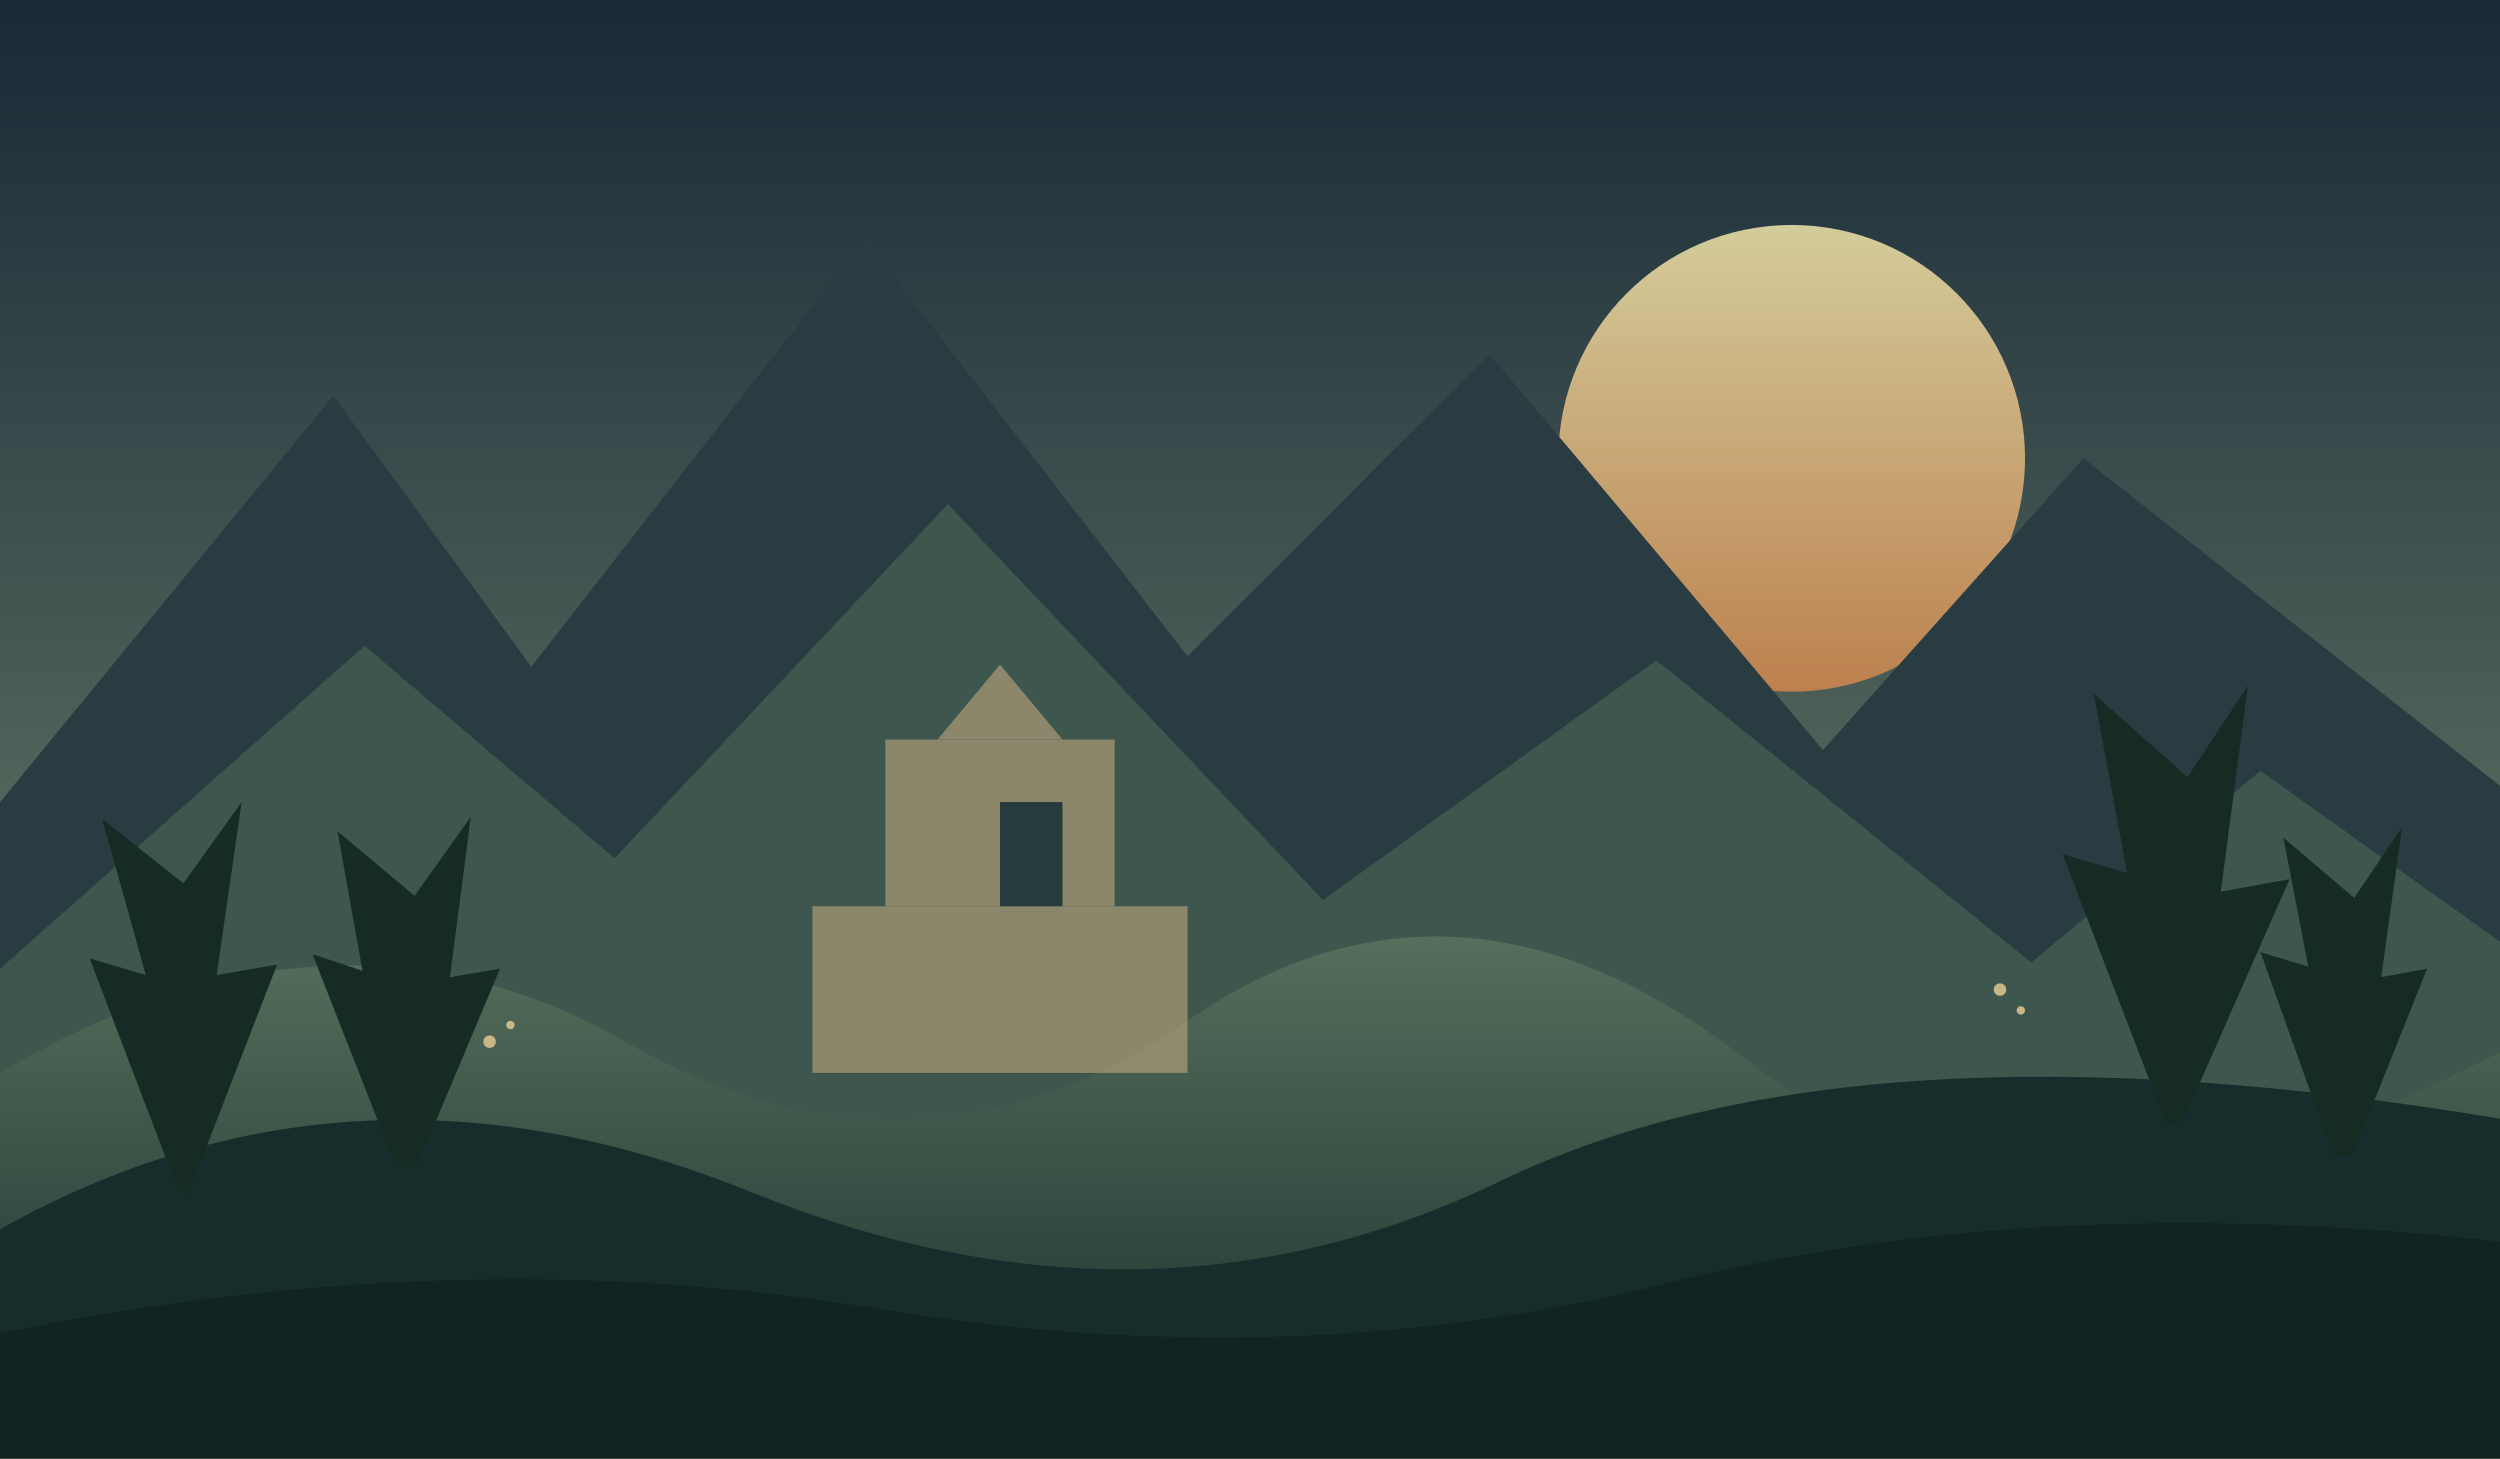
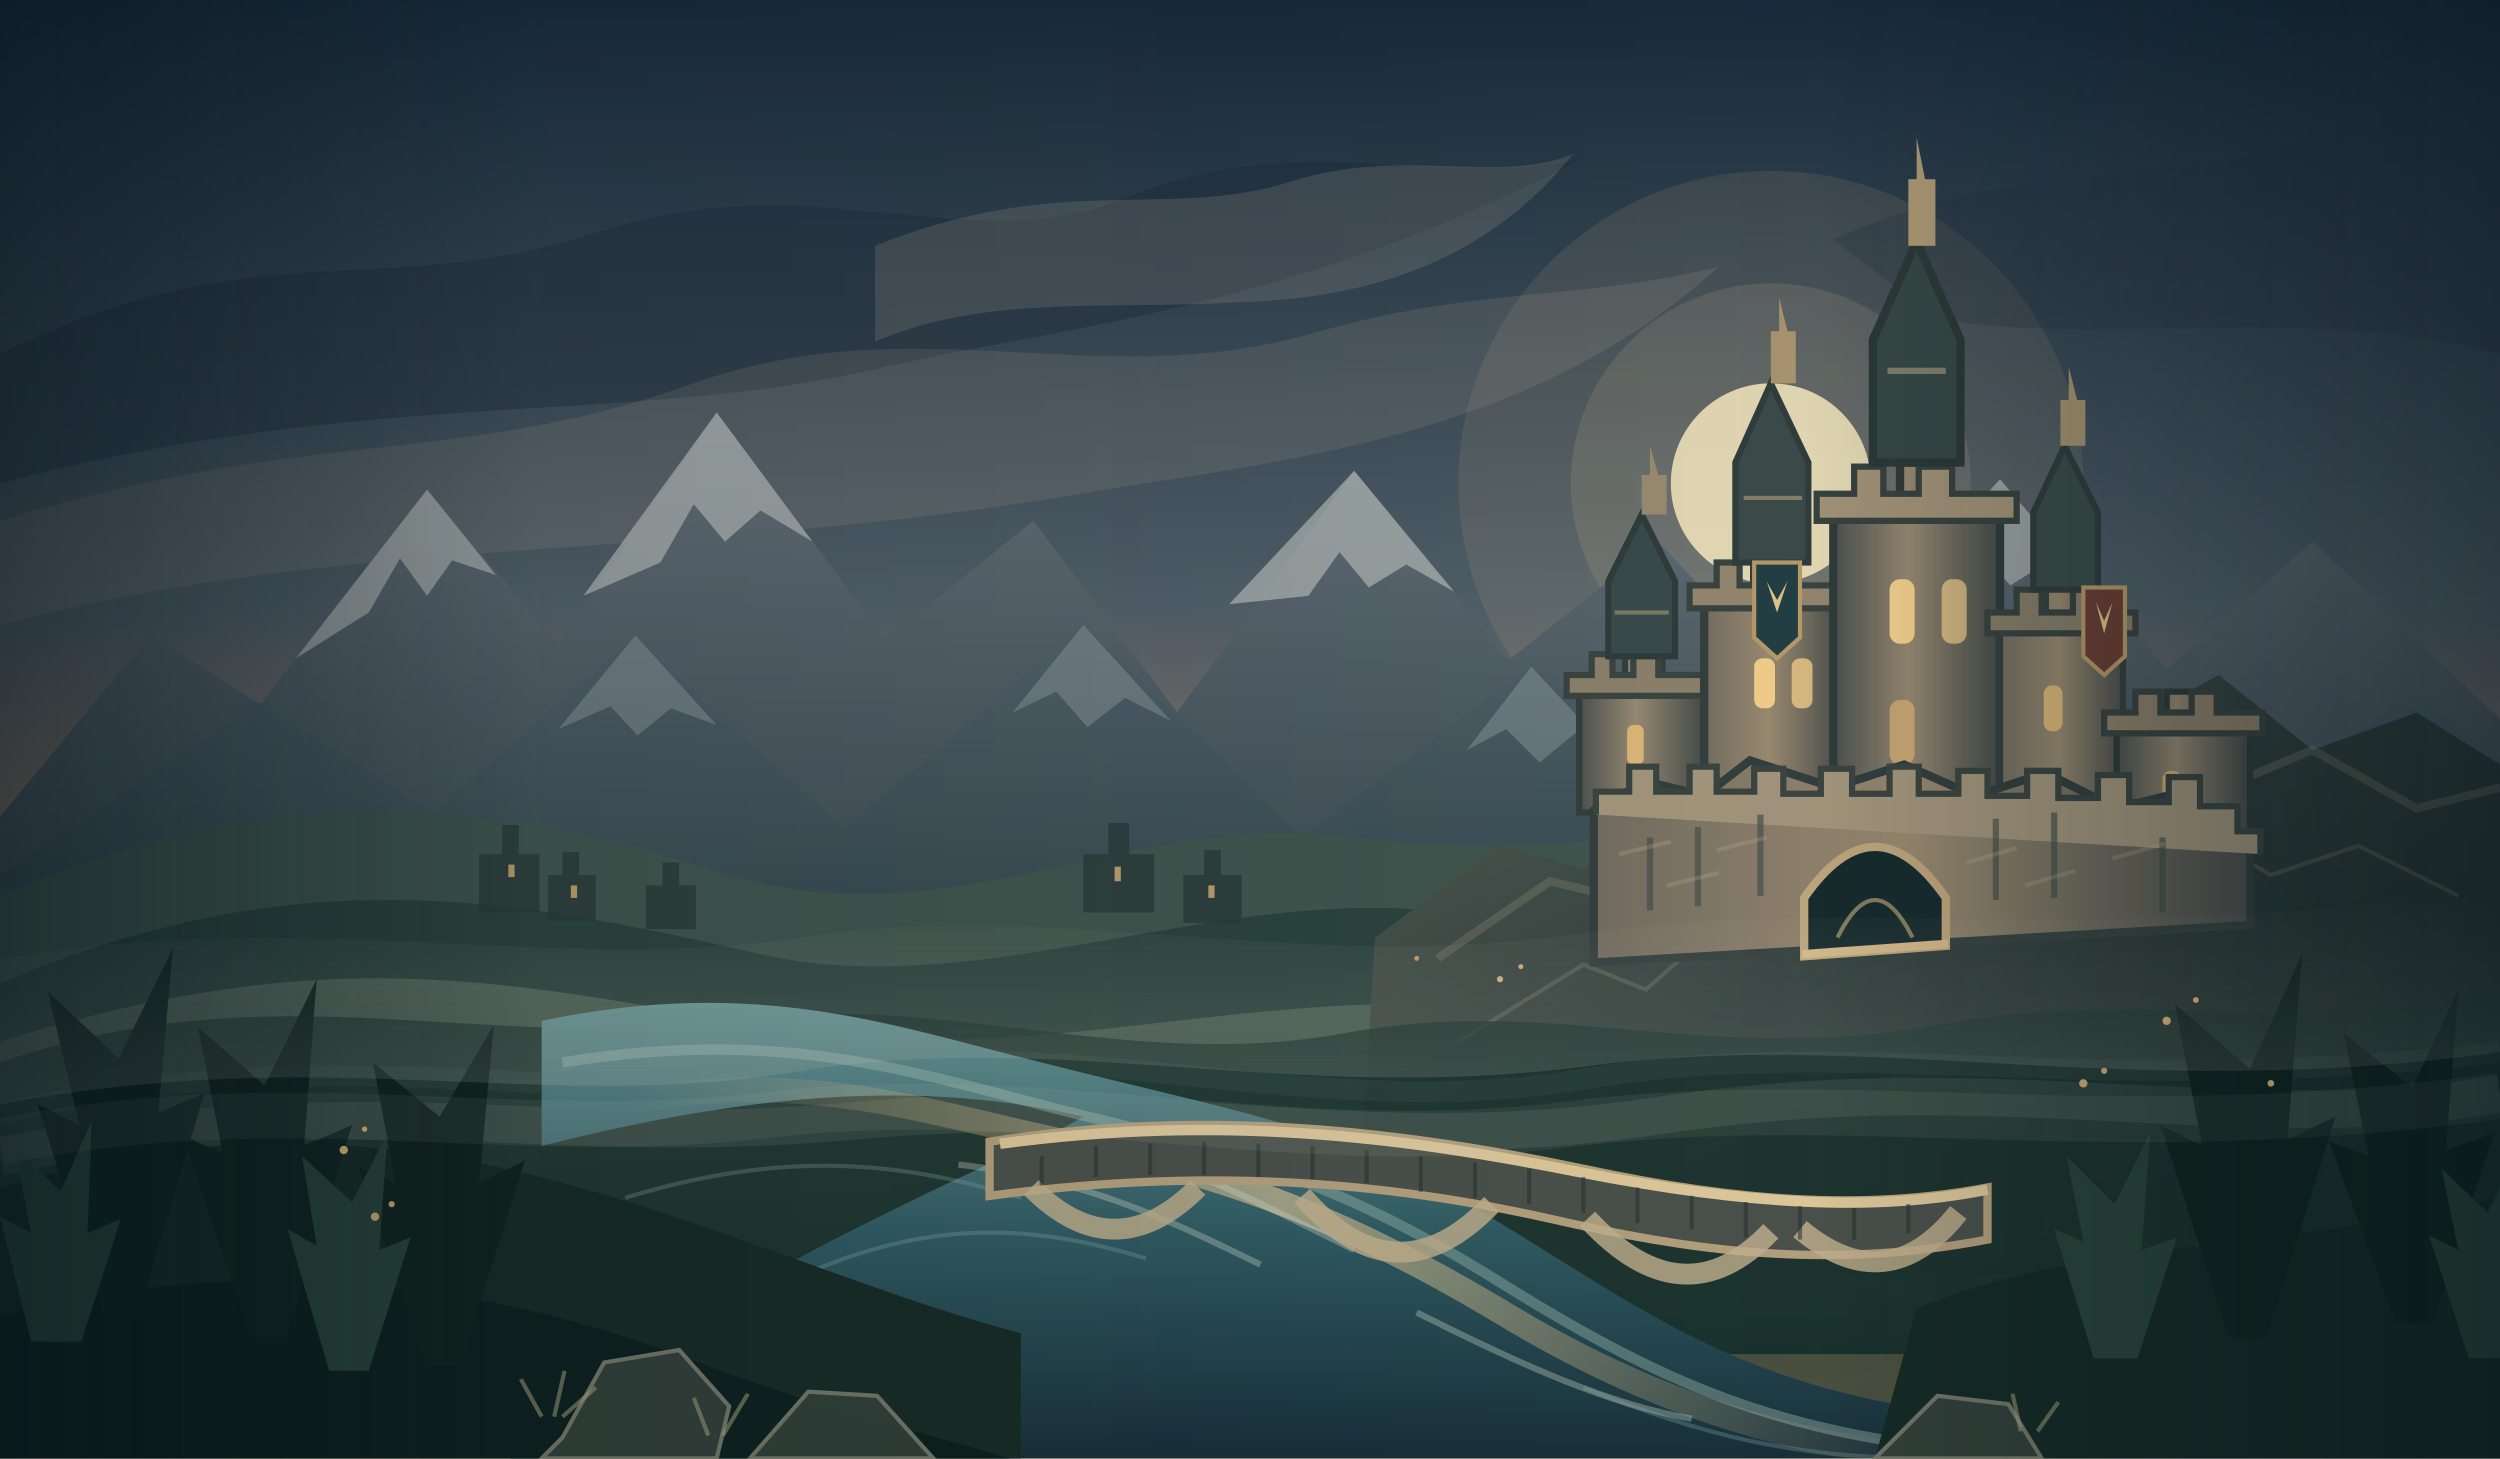
<svg xmlns="http://www.w3.org/2000/svg" width="1200" height="700" viewBox="0 0 1200 700">
  <defs>
-     <linearGradient id="sky" x2="0" y2="1">
-       <stop stop-color="#172a36" />
-       <stop offset=".55" stop-color="#53645b" />
-       <stop offset="1" stop-color="#c08a58" />
+     <linearGradient id="sky" x1="0" y1="0" x2="0" y2="1">
+       <stop offset="0" stop-color="#182a3a" />
+       <stop offset=".42" stop-color="#53616a" />
+       <stop offset=".72" stop-color="#bd8661" />
+       <stop offset="1" stop-color="#e2b27b" />
    </linearGradient>
-     <linearGradient id="sun" x2="0" y2="1">
-       <stop stop-color="#fff0b2" />
-       <stop offset="1" stop-color="#d88a4c" />
+     <linearGradient id="distant" x1="0" y1="0" x2="0" y2="1">
+       <stop offset="0" stop-color="#65717a" />
+       <stop offset="1" stop-color="#34434a" />
    </linearGradient>
-     <linearGradient id="hill" x2="0" y2="1">
-       <stop stop-color="#566e5c" />
-       <stop offset="1" stop-color="#172e2c" />
+     <linearGradient id="mountain" x1="0" y1="0" x2="0" y2="1">
+       <stop offset="0" stop-color="#52616a" />
+       <stop offset="1" stop-color="#263b40" />
+     </linearGradient>
+     <linearGradient id="ridge" x1="0" y1="0" x2="0" y2="1">
+       <stop offset="0" stop-color="#506557" />
+       <stop offset="1" stop-color="#182e2b" />
+     </linearGradient>
+     <linearGradient id="cliff" x1="0" y1="0" x2="1" y2="1">
+       <stop offset="0" stop-color="#5b625b" />
+       <stop offset=".45" stop-color="#303e3b" />
+       <stop offset="1" stop-color="#172724" />
+     </linearGradient>
+     <linearGradient id="stone" x1="0" y1="0" x2="1" y2="0">
+       <stop offset="0" stop-color="#746d61" />
+       <stop offset=".48" stop-color="#9b8b70" />
+       <stop offset="1" stop-color="#4e514d" />
+     </linearGradient>
+     <linearGradient id="tower" x1="0" y1="0" x2="1" y2="0">
+       <stop offset="0" stop-color="#4c514e" />
+       <stop offset=".45" stop-color="#9a8b73" />
+       <stop offset="1" stop-color="#454b49" />
+     </linearGradient>
+     <linearGradient id="river" x1="0" y1="0" x2="0" y2="1">
+       <stop offset="0" stop-color="#6c9a9a" />
+       <stop offset=".5" stop-color="#315c63" />
+       <stop offset="1" stop-color="#182f39" />
+     </linearGradient>
+     <linearGradient id="goldwater" x1="0" y1="0" x2="1" y2="0">
+       <stop offset="0" stop-color="#e5c28a" stop-opacity="0" />
+       <stop offset=".5" stop-color="#f2d29a" stop-opacity=".8" />
+       <stop offset="1" stop-color="#e5c28a" stop-opacity="0" />
+     </linearGradient>
+     <linearGradient id="mist" x1="0" y1="0" x2="0" y2="1">
+       <stop offset="0" stop-color="#d9d5c8" stop-opacity="0" />
+       <stop offset="1" stop-color="#d9d5c8" stop-opacity=".34" />
+     </linearGradient>
+     <linearGradient id="vignette" x1="0" y1="0" x2="1" y2="0">
+       <stop offset="0" stop-color="#07141b" stop-opacity=".58" />
+       <stop offset=".22" stop-color="#07141b" stop-opacity=".12" />
+       <stop offset=".72" stop-color="#07141b" stop-opacity=".02" />
+       <stop offset="1" stop-color="#07141b" stop-opacity=".48" />
    </linearGradient>
  </defs>
  <rect width="1200" height="700" fill="url(#sky)" />
-   <circle cx="860" cy="220" r="112" fill="url(#sun)" opacity=".8" />
-   <path d="M0 385L160 190l95 130 160-205 155 200 145-145 160 190 125-140 210 165v315H0z" fill="#293c42" />
-   <path d="M0 465l175-155 120 102 160-170 180 190 160-115 180 145 110-92 115 82v248H0z" fill="#3e574e" />
-   <path d="M0 515q160-95 300-15t270-10 270 20 360-5v195H0z" fill="url(#hill)" />
-   <path d="M0 590q170-95 360-18t360-5 480-30v163H0z" fill="#172d2b" />
-   <g fill="#172b25">
-     <path d="M85 570l-42-110 27 8-21-75 39 31 28-39-12 83 29-5-43 111z" />
-     <path d="M190 560l-40-102 24 8-12-67 37 31 27-38-10 77 24-4-40 95z" />
-     <path d="M1040 540l-50-130 31 9-16-86 45 40 29-44-13 99 33-6-52 118z" />
-     <path d="M1120 555l-35-98 23 7-12-62 34 29 23-34-10 72 22-4-36 90z" />
+   <circle cx="850" cy="232" r="150" fill="#f2c78d" opacity=".10" />
+   <circle cx="850" cy="232" r="96" fill="#f5d6a0" opacity=".12" />
+   <circle cx="850" cy="232" r="48" fill="#fff0c5" opacity=".82" />
+   <path d="M0 170 C120 110 180 145 285 112 C390 77 465 126 540 95 C625 60 690 92 760 76 C620 148 520 155 425 176 C305 205 178 185 0 232Z" fill="#1c2b39" opacity=".42" />
+   <path d="M0 250 C145 205 220 224 330 185 C440 145 525 190 630 160 C710 137 755 145 825 128 C740 205 635 219 530 235 C335 270 170 255 0 300Z" fill="#d0b9a0" opacity=".13" />
+   <path d="M420 118 C510 82 560 106 620 87 C675 70 718 89 755 74 C715 124 660 143 596 145 C532 149 473 141 420 164Z" fill="#d8c7b4" opacity=".16" />
+   <path d="M880 115 C970 74 1040 91 1110 66 C1165 48 1190 58 1200 55 L1200 170 C1105 145 1008 167 930 153Z" fill="#263440" opacity=".30" />
+   <path d="M0 392 L72 305 125 338 205 235 268 309 344 198 425 307 496 250 565 342 650 226 724 317 796 260 875 345 960 230 1040 321 1110 260 1200 345 1200 510 0 510Z" fill="url(#distant)" />
+   <path d="M142 316 L205 235 238 276 217 269 205 286 192 268 177 294Z M280 286 L344 198 390 260 365 245 348 260 333 242 317 270Z M590 290 L650 226 698 284 675 271 657 282 643 265 628 286Z M900 296 L960 230 1005 283 984 269 965 281 949 264 934 288Z" fill="#c2c7c1" opacity=".62" />
+   <path d="M0 420 L125 337 208 390 305 305 405 398 520 300 625 402 735 320 840 400 950 300 1065 393 1160 333 1200 365 L1200 540 0 540Z" fill="url(#mountain)" />
+   <path d="M268 350 L305 305 344 348 322 340 306 353 293 339Z M486 342 L520 300 562 346 540 335 522 349 507 332Z M704 360 L735 320 777 365 756 352 739 366 723 350Z M915 345 L950 300 994 350 970 339 951 353 936 337Z" fill="#aab7b5" opacity=".34" />
+   <path d="M0 430 C140 370 240 385 350 420 C460 452 540 388 650 402 C760 416 850 385 960 410 C1065 435 1130 400 1200 390 L1200 600 L0 600Z" fill="#40564e" />
+   <path d="M0 472 C145 410 250 432 365 458 C470 482 585 424 695 438 C805 452 905 420 1008 445 C1090 465 1150 445 1200 430 L1200 630 L0 630Z" fill="#2c443e" />
+   <path d="M0 500 C160 450 245 472 370 493 C500 515 600 470 735 485 C865 500 970 465 1080 488 L1200 470 L1200 650 L0 650Z" fill="url(#ridge)" />
+   <g fill="#293a38" opacity=".78">
+     <path d="M230 438 L230 410 241 410 241 396 249 396 249 410 259 410 259 438Z" />
+     <path d="M263 442 L263 420 270 420 270 409 278 409 278 420 286 420 286 442Z" />
+     <path d="M310 446 L310 425 318 425 318 414 326 414 326 425 334 425 334 446Z" />
+     <path d="M520 438 L520 410 532 410 532 395 542 395 542 410 554 410 554 438Z" />
+     <path d="M568 443 L568 420 578 420 578 408 586 408 586 420 596 420 596 443Z" />
  </g>
-   <g fill="#b5a17a" opacity=".65">
-     <path d="M390 515h180v-80h-180z" />
-     <path d="M425 435v-80h110v80z" />
-     <path d="M450 355l30-36 30 36z" />
+   <g fill="#e6b879" opacity=".78">
+     <rect x="244" y="415" width="3" height="6" />
+     <rect x="274" y="425" width="3" height="6" />
+     <rect x="535" y="416" width="3" height="7" />
+     <rect x="580" y="425" width="3" height="6" />
  </g>
-   <path d="M480 435v-50h30v50" fill="#263b3c" />
-   <path d="M0 640q220-45 420-12t380-12 400-20v104H0z" fill="#0e211f" opacity=".7" />
-   <g fill="#e2c78f" opacity=".85">
-     <circle cx="235" cy="500" r="3" />
-     <circle cx="245" cy="492" r="2" />
-     <circle cx="960" cy="475" r="3" />
-     <circle cx="970" cy="485" r="2" />
+   <path d="M660 450 L720 406 760 417 804 365 842 388 884 336 923 359 968 320 1014 352 1065 324 1110 360 1160 342 1200 367 L1200 612 650 612Z" fill="url(#cliff)" />
+   <path d="M690 460 L744 423 773 430 810 390 842 408 886 360 915 381 960 342 991 364 1038 342 1074 375 1110 360 1160 388 1200 378" fill="none" stroke="#a49a82" stroke-width="4" opacity=".26" />
+   <path d="M700 500 L760 463 790 475 832 438 866 456 902 414 930 435 974 398 1004 415 1045 394 1090 420 1132 406 1180 430" fill="none" stroke="#c3b18e" stroke-width="2" opacity=".20" />
+   <g>
+     <path d="M758 390 L758 333 780 333 780 315 798 315 798 333 818 333 818 390Z" fill="url(#tower)" stroke="#343f3e" stroke-width="3" />
+     <path d="M752 334 L752 324 764 324 764 314 774 314 774 324 784 324 784 314 796 314 796 324 822 324 822 334Z" fill="#8d816b" stroke="#3b4441" stroke-width="3" />
+     <path d="M772 315 L772 279 788 247 804 279 804 315Z" fill="#394b4a" stroke="#303c3b" stroke-width="3" />
+     <path d="M788 247 L788 228 792 228 792 214 796 228 800 228 800 247Z" fill="#9a8b71" />
+     <path d="M775 294 L801 294" stroke="#b6a27d" stroke-width="2" opacity=".55" />
+     <rect x="781" y="348" width="8" height="19" rx="3" fill="#f0c47b" opacity=".8" />
+     <path d="M818 398 L818 290 842 290 842 270 862 270 862 290 882 290 882 398Z" fill="url(#stone)" stroke="#353f3d" stroke-width="4" />
+     <path d="M811 292 L811 281 824 281 824 270 835 270 835 281 849 281 849 270 862 270 862 281 889 281 889 292Z" fill="#95866e" stroke="#3a4440" stroke-width="3" />
+     <path d="M833 270 L833 222 850 184 868 222 868 270Z" fill="#3c4b49" stroke="#303d3b" stroke-width="3" />
+     <path d="M850 184 L850 159 854 159 854 143 858 159 862 159 862 184Z" fill="#a99570" />
+     <path d="M837 239 L865 239" stroke="#b6a27d" stroke-width="2" opacity=".6" />
+     <rect x="842" y="316" width="10" height="24" rx="4" fill="#f4cf89" />
+     <rect x="860" y="316" width="10" height="24" rx="4" fill="#f4cf89" opacity=".78" />
+     <path d="M880 408 L880 248 912 248 912 222 936 222 936 248 960 248 960 408Z" fill="url(#tower)" stroke="#303b39" stroke-width="4" />
+     <path d="M872 250 L872 237 890 237 890 224 904 224 904 237 921 237 921 224 937 224 937 237 968 237 968 250Z" fill="#a39378" stroke="#38423f" stroke-width="3" />
+     <path d="M899 222 L899 163 920 116 941 163 941 222Z" fill="#364846" stroke="#2c3938" stroke-width="4" />
+     <path d="M916 118 L916 86 920 86 920 66 924 86 929 86 929 118Z" fill="#b09b75" />
+     <path d="M906 178 L934 178" stroke="#c1ad86" stroke-width="3" opacity=".55" />
+     <rect x="907" y="278" width="12" height="31" rx="5" fill="#f7d38e" />
+     <rect x="932" y="278" width="12" height="31" rx="5" fill="#f7d38e" opacity=".72" />
+     <rect x="907" y="336" width="12" height="31" rx="5" fill="#e7b976" opacity=".68" />
+     <path d="M960 397 L960 302 982 302 982 282 1000 282 1000 302 1019 302 1019 397Z" fill="url(#stone)" stroke="#35413e" stroke-width="3" />
+     <path d="M954 304 L954 294 968 294 968 283 980 283 980 294 995 294 995 283 1008 283 1008 294 1025 294 1025 304Z" fill="#897e69" stroke="#39433f" stroke-width="3" />
+     <path d="M976 283 L976 246 991 214 1007 246 1007 283Z" fill="#3b4c49" stroke="#303d3b" stroke-width="3" />
+     <path d="M989 214 L989 192 993 192 993 176 997 192 1001 192 1001 214Z" fill="#a99570" />
+     <rect x="981" y="329" width="9" height="22" rx="4" fill="#f0c47b" opacity=".8" />
+     <path d="M1016 420 L1016 350 1040 350 1040 332 1058 332 1058 350 1080 350 1080 420Z" fill="url(#tower)" stroke="#303b39" stroke-width="3" />
+     <path d="M1010 352 L1010 342 1025 342 1025 332 1037 332 1037 342 1052 342 1052 332 1064 332 1064 342 1086 342 1086 352Z" fill="#8e816a" stroke="#39433f" stroke-width="3" />
+     <rect x="1038" y="370" width="9" height="22" rx="4" fill="#f0c47b" opacity=".72" />
+     <path d="M765 389 L790 375 818 382 840 365 880 378 914 367 948 382 982 371 1016 388 1040 382 1080 407 1080 444 765 462Z" fill="url(#stone)" stroke="#333f3d" stroke-width="4" />
+     <path d="M766 391 L766 380 782 380 782 368 795 368 795 380 811 380 811 368 824 368 824 380 842 380 842 369 856 369 856 381 874 381 874 369 889 369 889 381 907 381 907 368 921 368 921 381 940 381 940 370 954 370 954 382 973 382 973 370 988 370 988 383 1007 383 1007 372 1022 372 1022 385 1041 385 1041 373 1056 373 1056 387 1074 387 1074 399 1085 399 1085 410" fill="#a4967c" stroke="#3b4541" stroke-width="3" />
+     <path d="M866 431 Q900 382 934 431 L934 454 L866 459Z" fill="#172b2d" stroke="#c0a77d" stroke-width="4" />
+     <path d="M882 450 Q900 414 918 450" fill="none" stroke="#e0c18a" stroke-width="2" opacity=".55" />
+     <path d="M865 458 L935 453" stroke="#d6bb88" stroke-width="4" />
+     <path d="M792 402 L792 437 M815 397 L815 435 M845 391 L845 430 M958 393 L958 432 M986 390 L986 431 M1038 402 L1038 438" stroke="#3f4b46" stroke-width="3" opacity=".62" />
+     <path d="M777 410 L802 404 M800 425 L825 419 M824 408 L848 402 M944 414 L968 407 M972 425 L996 418 M1014 412 L1039 405" stroke="#c0ae8c" stroke-width="2" opacity=".28" />
+     <path d="M842 270 L842 306 L853 316 L864 306 L864 270Z" fill="#243f43" stroke="#b99b68" stroke-width="2" />
+     <path d="M848 279 L853 288 L858 279 L853 294Z" fill="#e0c58d" />
+     <path d="M1000 282 L1000 315 L1010 324 L1020 315 L1020 282Z" fill="#6d3f34" stroke="#b99b68" stroke-width="2" />
+     <path d="M1006 289 L1010 298 L1014 289 L1010 304Z" fill="#e0c58d" />
+   </g>
+   <path d="M0 510 C130 465 230 505 345 490 C455 475 540 515 645 496 C745 477 820 512 930 492 C1035 473 1110 500 1200 475 L1200 700 L0 700Z" fill="#1b332d" opacity=".75" />
+   <path d="M0 535 C160 495 280 535 390 516 C515 493 630 540 760 518 C890 496 1000 528 1200 505" fill="none" stroke="#8fa49a" stroke-width="10" opacity=".08" />
+   <path d="M0 555 C180 520 260 552 410 538 C560 524 650 558 800 535 C960 511 1080 547 1200 525" fill="none" stroke="#d4d2c2" stroke-width="18" opacity=".10" />
+   <path d="M260 490 C365 468 430 493 500 510 C590 533 640 540 700 575 C780 622 820 658 915 675 C1020 694 1100 684 1200 650 L1200 700 L245 700 C300 650 365 612 420 585 C470 560 500 548 520 536 C430 515 340 530 260 550Z" fill="url(#river)" />
+   <path d="M270 510 C380 492 445 517 518 535 C615 558 662 579 724 618 C805 668 860 690 962 698" fill="none" stroke="#b6d0c2" stroke-width="5" opacity=".35" />
+   <path d="M300 529 C390 512 450 536 520 550 C608 568 668 598 726 633 C800 677 865 694 930 700" fill="none" stroke="url(#goldwater)" stroke-width="12" opacity=".72" />
+   <path d="M460 559 C520 566 558 584 605 607 M525 548 C570 559 610 580 650 600 M680 630 C732 656 772 674 812 681" fill="none" stroke="#d8e0cf" stroke-width="3" opacity=".34" />
+   <path d="M300 575 C375 552 432 557 490 575 M390 610 C452 584 500 589 550 604 M760 666 C820 690 860 699 920 700" fill="none" stroke="#8fb8b4" stroke-width="2" opacity=".28" />
+   <path d="M475 548 C570 533 660 540 760 561 C835 577 895 581 954 570 L954 595 C875 610 810 600 744 585 C650 564 566 562 475 574Z" fill="#4b514b" stroke="#b5a17d" stroke-width="4" />
+   <path d="M495 570 Q535 610 575 570 M625 574 Q670 626 716 578 M762 585 Q808 635 850 591 M864 590 Q906 625 940 582" fill="none" stroke="#c3b18e" stroke-width="10" opacity=".82" />
+   <path d="M480 549 C585 535 670 545 760 563 C838 578 899 582 954 571" fill="none" stroke="#e0c99b" stroke-width="5" />
+   <path d="M500 555 L500 569 M526 550 L526 565 M552 549 L552 564 M578 548 L578 564 M604 549 L604 565 M630 550 L630 566 M656 552 L656 568 M682 555 L682 572 M708 558 L708 575 M734 561 L734 578 M760 565 L760 582 M786 570 L786 587 M812 574 L812 590 M838 577 L838 594 M864 579 L864 595 M890 580 L890 595 M916 578 L916 592" stroke="#252f2e" stroke-width="2" opacity=".55" />
+   <path d="M0 570 C120 535 210 548 305 578 C380 602 430 624 490 640 L490 700 L0 700Z" fill="#172b26" />
+   <path d="M0 632 C120 600 230 615 330 652 C390 675 430 684 485 700 L0 700Z" fill="#0d201e" />
+   <path d="M920 628 C1000 595 1080 602 1200 575 L1200 700 L900 700Z" fill="#152a25" />
+   <g fill="#10231f">
+     <path d="M50 632 L18 530 38 540 23 476 57 508 83 455 76 534 98 525 66 632Z" />
+     <path d="M120 642 L88 545 107 554 95 493 127 521 152 470 146 550 169 540 137 642Z" />
+     <path d="M205 655 L172 560 190 568 179 510 211 536 237 492 230 568 252 557 221 655Z" />
+     <path d="M1070 642 L1037 540 1057 550 1044 482 1080 513 1105 458 1098 547 1121 536 1088 642Z" />
+     <path d="M1150 635 L1118 548 1137 555 1125 496 1158 522 1180 475 1174 552 1197 544 1168 635Z" />
+   </g>
+   <g fill="#29453a">
+     <path d="M15 644 L0 584 15 592 7 550 29 572 44 538 42 592 58 585 39 644Z" />
+     <path d="M158 658 L138 590 152 598 145 555 169 577 186 544 182 600 197 594 177 658Z" />
+     <path d="M1005 652 L986 590 1000 596 992 555 1015 578 1032 544 1028 600 1045 594 1026 652Z" />
+     <path d="M1185 652 L1166 593 1180 600 1172 561 1194 582 1200 570 1200 652Z" />
+   </g>
+   <g fill="#35423b" stroke="#7b806f" stroke-width="2" opacity=".9">
+     <path d="M270 690 L290 654 326 648 350 675 344 700 260 700Z" />
+     <path d="M360 700 L388 668 421 670 448 700Z" />
+     <path d="M900 700 L930 670 964 674 980 700Z" />
+   </g>
+   <g stroke="#a7a17c" stroke-width="2" opacity=".55">
+     <path d="M260 680 l-10 -18 m16 18 l5 -22 m-1 22 l16 -14 M340 689 l-7 -18 m14 18 l12 -20 M970 687 l-4 -18 m12 18 l10 -14" />
+   </g>
+   <g fill="#e5bd7c" opacity=".9">
+     <circle cx="180" cy="584" r="2" />
+     <circle cx="188" cy="578" r="1.5" />
+     <circle cx="1000" cy="520" r="2" />
+     <circle cx="1010" cy="514" r="1.5" />
+     <circle cx="720" cy="470" r="1.5" />
+     <circle cx="730" cy="464" r="1.2" />
+   </g>
+   <path d="M0 460 C160 435 260 468 385 450 C510 431 620 468 760 448 C890 429 1020 456 1200 425 L1200 505 C1020 530 900 493 760 512 C620 530 510 494 385 514 C260 535 160 500 0 530Z" fill="url(#mist)" opacity=".52" />
+   <path d="M0 548 C140 520 245 550 370 535 C500 520 620 556 750 540 C890 522 1010 552 1200 526" fill="none" stroke="#d8d8cb" stroke-width="22" opacity=".08" />
+   <path d="M0 0 H1200 V700 H0Z" fill="url(#vignette)" />
+   <g fill="#e7b879" opacity=".7">
+     <circle cx="165" cy="552" r="2" />
+     <circle cx="175" cy="542" r="1.3" />
+     <circle cx="1040" cy="490" r="2" />
+     <circle cx="1054" cy="480" r="1.4" />
+     <circle cx="1090" cy="520" r="1.6" />
+     <circle cx="680" cy="460" r="1.2" />
  </g>
</svg>
